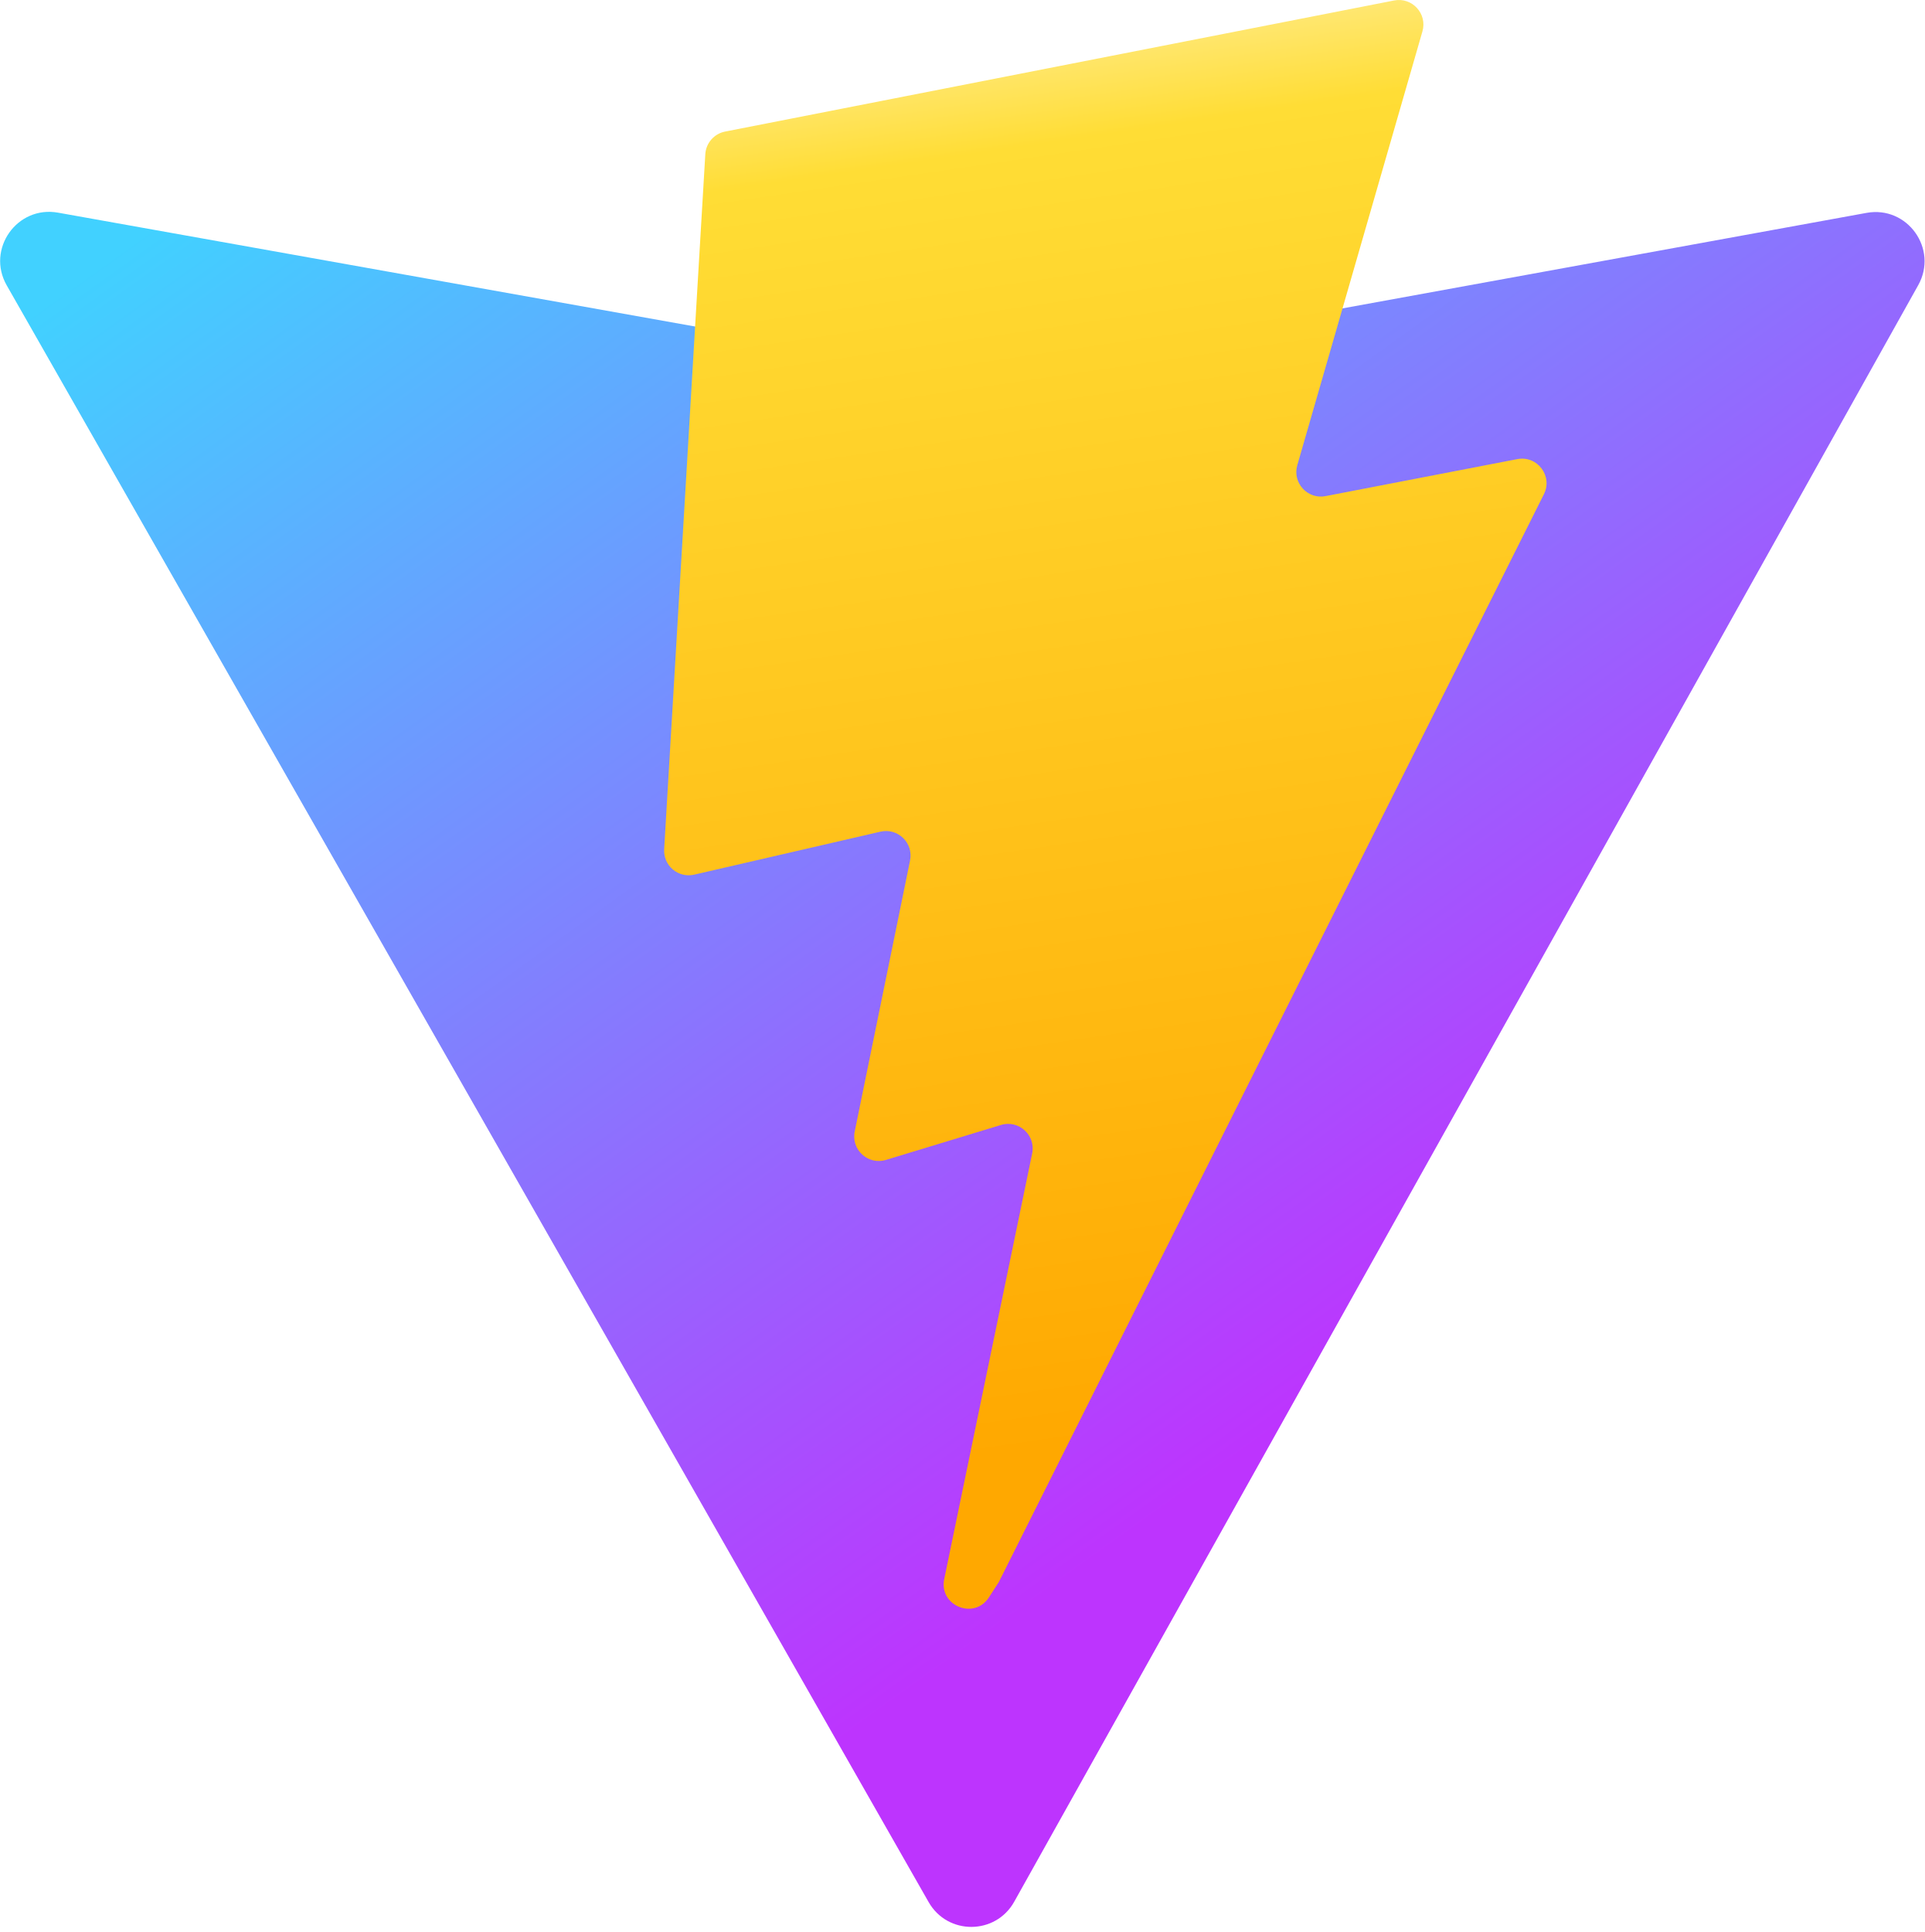
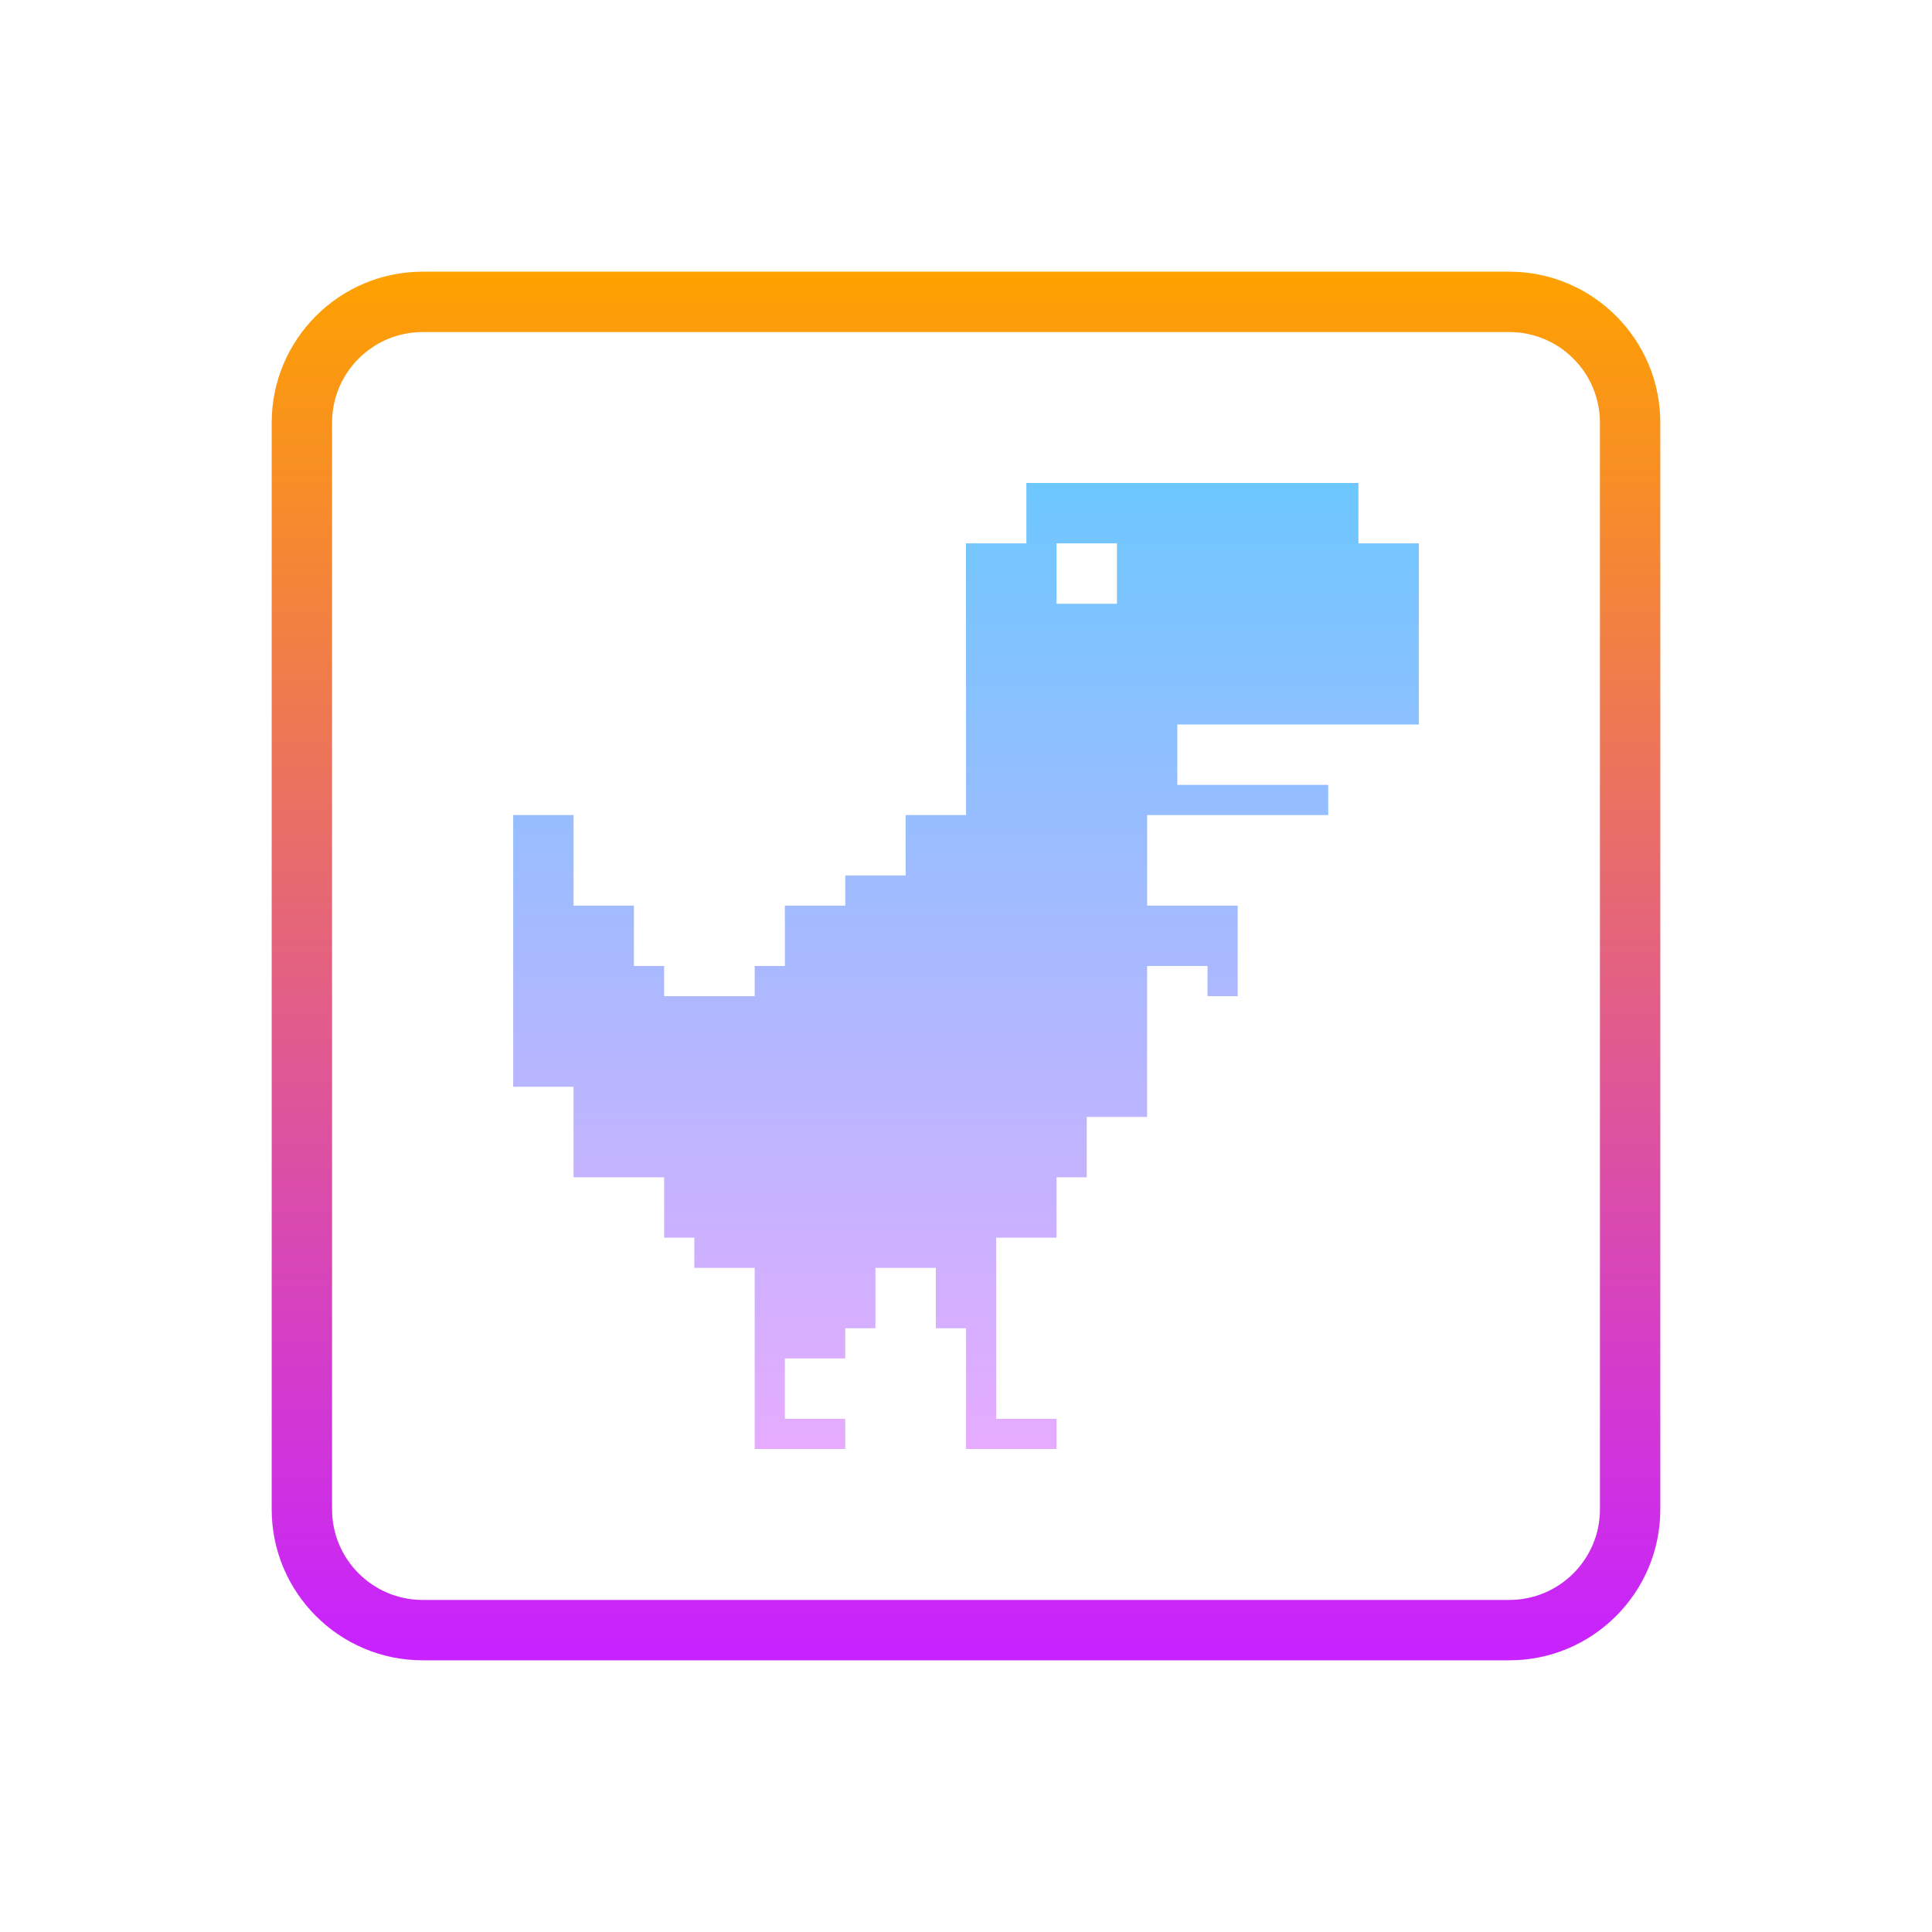
- <svg xmlns="http://www.w3.org/2000/svg" aria-hidden="true" role="img" class="iconify iconify--logos" width="31.88" height="32" preserveAspectRatio="xMidYMid meet" viewBox="0 0 256 257">
+ <svg xmlns="http://www.w3.org/2000/svg" viewBox="0,0,256,256" width="512px" height="512px" fill-rule="nonzero">
  <defs>
-     <linearGradient id="IconifyId1813088fe1fbc01fb466" x1="-.828%" x2="57.636%" y1="7.652%" y2="78.411%">
-       <stop offset="0%" stop-color="#41D1FF" />
-       <stop offset="100%" stop-color="#BD34FE" />
+     <linearGradient x1="32" y1="9.083" x2="32" y2="54.676" gradientUnits="userSpaceOnUse" id="color-1">
+       <stop offset="0" stop-color="#ffa100" />
+       <stop offset="1" stop-color="#c822ff" />
    </linearGradient>
-     <linearGradient id="IconifyId1813088fe1fbc01fb467" x1="43.376%" x2="50.316%" y1="2.242%" y2="89.03%">
-       <stop offset="0%" stop-color="#FFEA83" />
-       <stop offset="8.333%" stop-color="#FFDD35" />
-       <stop offset="100%" stop-color="#FFA800" />
+     <linearGradient x1="32" y1="16" x2="32" y2="48" gradientUnits="userSpaceOnUse" id="color-2">
+       <stop offset="0" stop-color="#6dc7ff" />
+       <stop offset="1" stop-color="#e6abff" />
    </linearGradient>
  </defs>
-   <path fill="url(#IconifyId1813088fe1fbc01fb466)" d="M255.153 37.938L134.897 252.976c-2.483 4.44-8.862 4.466-11.382.048L.875 37.958c-2.746-4.814 1.371-10.646 6.827-9.67l120.385 21.517a6.537 6.537 0 0 0 2.322-.004l117.867-21.483c5.438-.991 9.574 4.796 6.877 9.62Z" />
-   <path fill="url(#IconifyId1813088fe1fbc01fb467)" d="M185.432.063L96.44 17.501a3.268 3.268 0 0 0-2.634 3.014l-5.474 92.456a3.268 3.268 0 0 0 3.997 3.378l24.777-5.718c2.318-.535 4.413 1.507 3.936 3.838l-7.361 36.047c-.495 2.426 1.782 4.5 4.151 3.78l15.304-4.649c2.372-.72 4.652 1.36 4.15 3.788l-11.698 56.621c-.732 3.542 3.979 5.473 5.943 2.437l1.313-2.028l72.516-144.72c1.215-2.423-.88-5.186-3.54-4.672l-25.505 4.922c-2.396.462-4.435-1.77-3.759-4.114l16.646-57.705c.677-2.35-1.37-4.583-3.769-4.113Z" />
+   <g fill="none" fill-rule="nonzero" stroke="none" stroke-width="1" stroke-linecap="butt" stroke-linejoin="miter" stroke-miterlimit="10" stroke-dasharray="" stroke-dashoffset="0" font-family="none" font-weight="none" font-size="none" text-anchor="none" style="mix-blend-mode: normal">
+     <g transform="scale(4,4)">
+       <path d="M50,55h-36c-2.757,0 -5,-2.243 -5,-5v-36c0,-2.757 2.243,-5 5,-5h36c2.757,0 5,2.243 5,5v36c0,2.757 -2.243,5 -5,5zM14,11c-1.654,0 -3,1.346 -3,3v36c0,1.654 1.346,3 3,3h36c1.654,0 3,-1.346 3,-3v-36c0,-1.654 -1.346,-3 -3,-3z" fill="url(#color-1)" />
+       <path d="M45,18v-2h-11v2h-2v9h-2v2h-2v1h-2v2h-1v1h-3v-1h-1v-2h-2v-3h-2v9h2v3h1h1h1v2h1v1h2v1v2v1v2h1h2v-1h-2v-2h2v-1h1v-2h2v2h1v2v2h1h2v-1h-2v-3v-2v-1h2v-2h1v-2h2v-2v-3h2v1h1v-1v-1v-1h-3v-1v-2h1h5v-1h-5v-2h8v-1v-5zM37,20h-2v-2h2z" fill="url(#color-2)" />
+     </g>
+   </g>
</svg>
